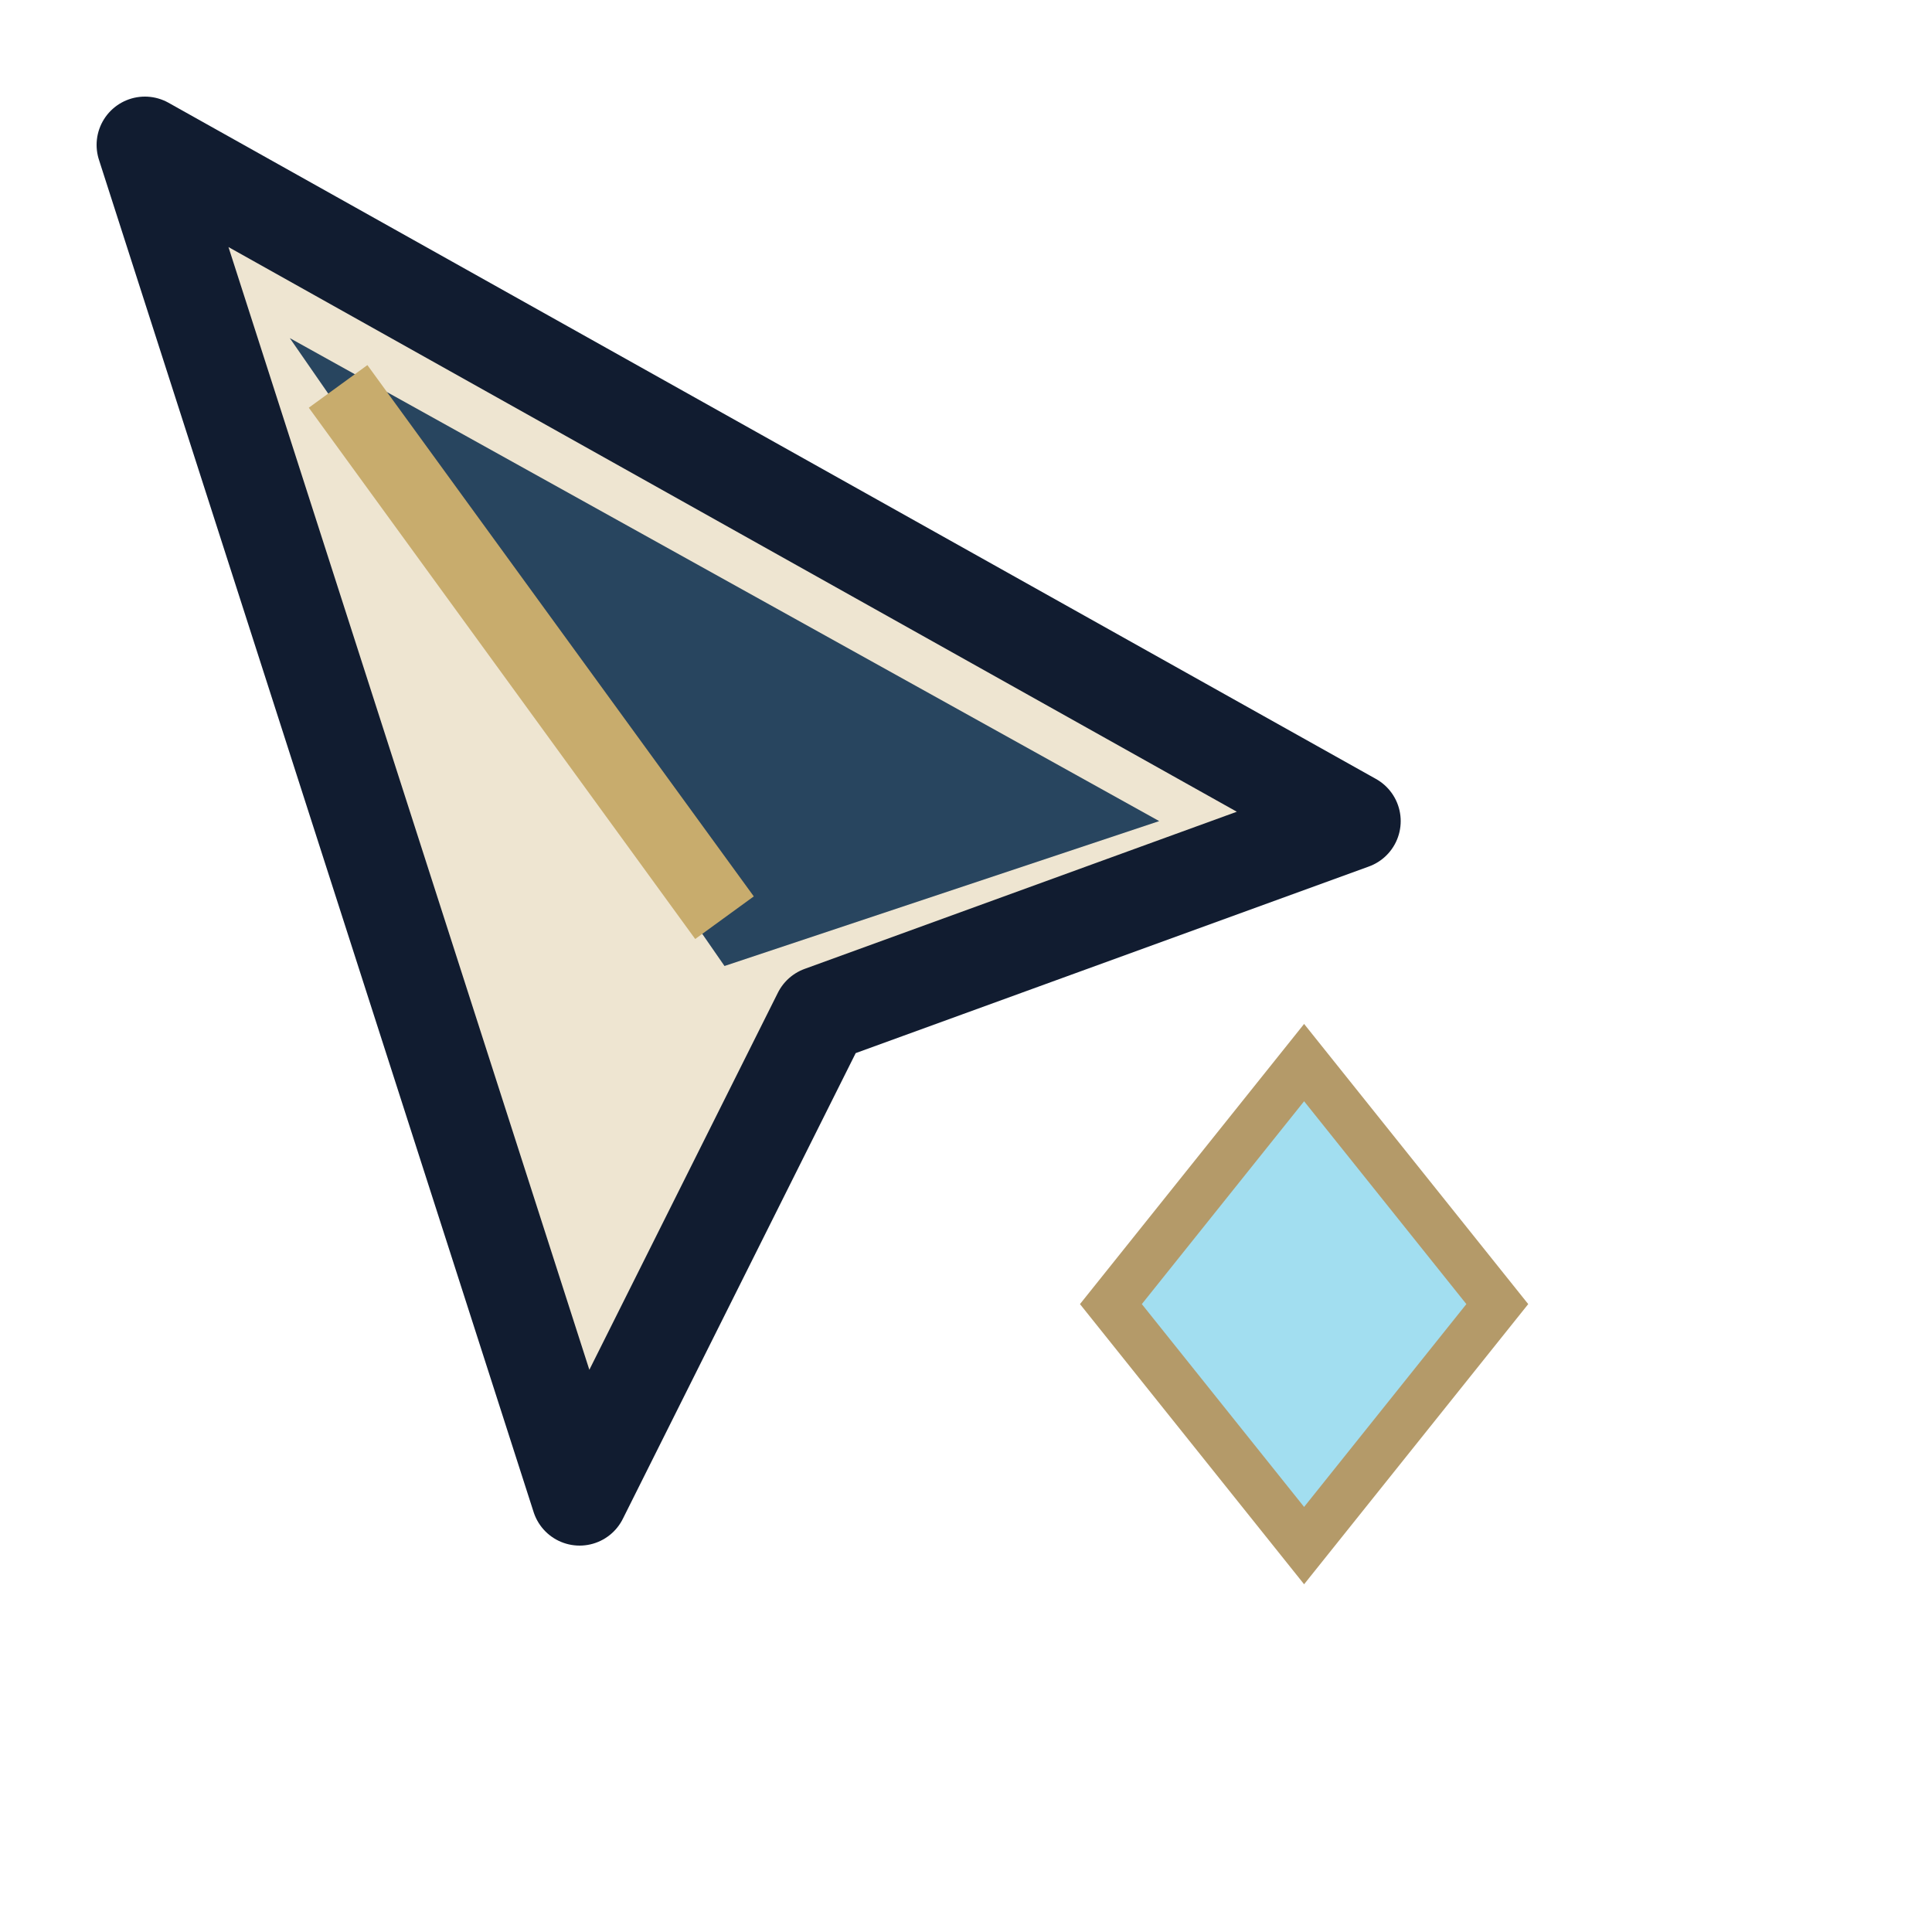
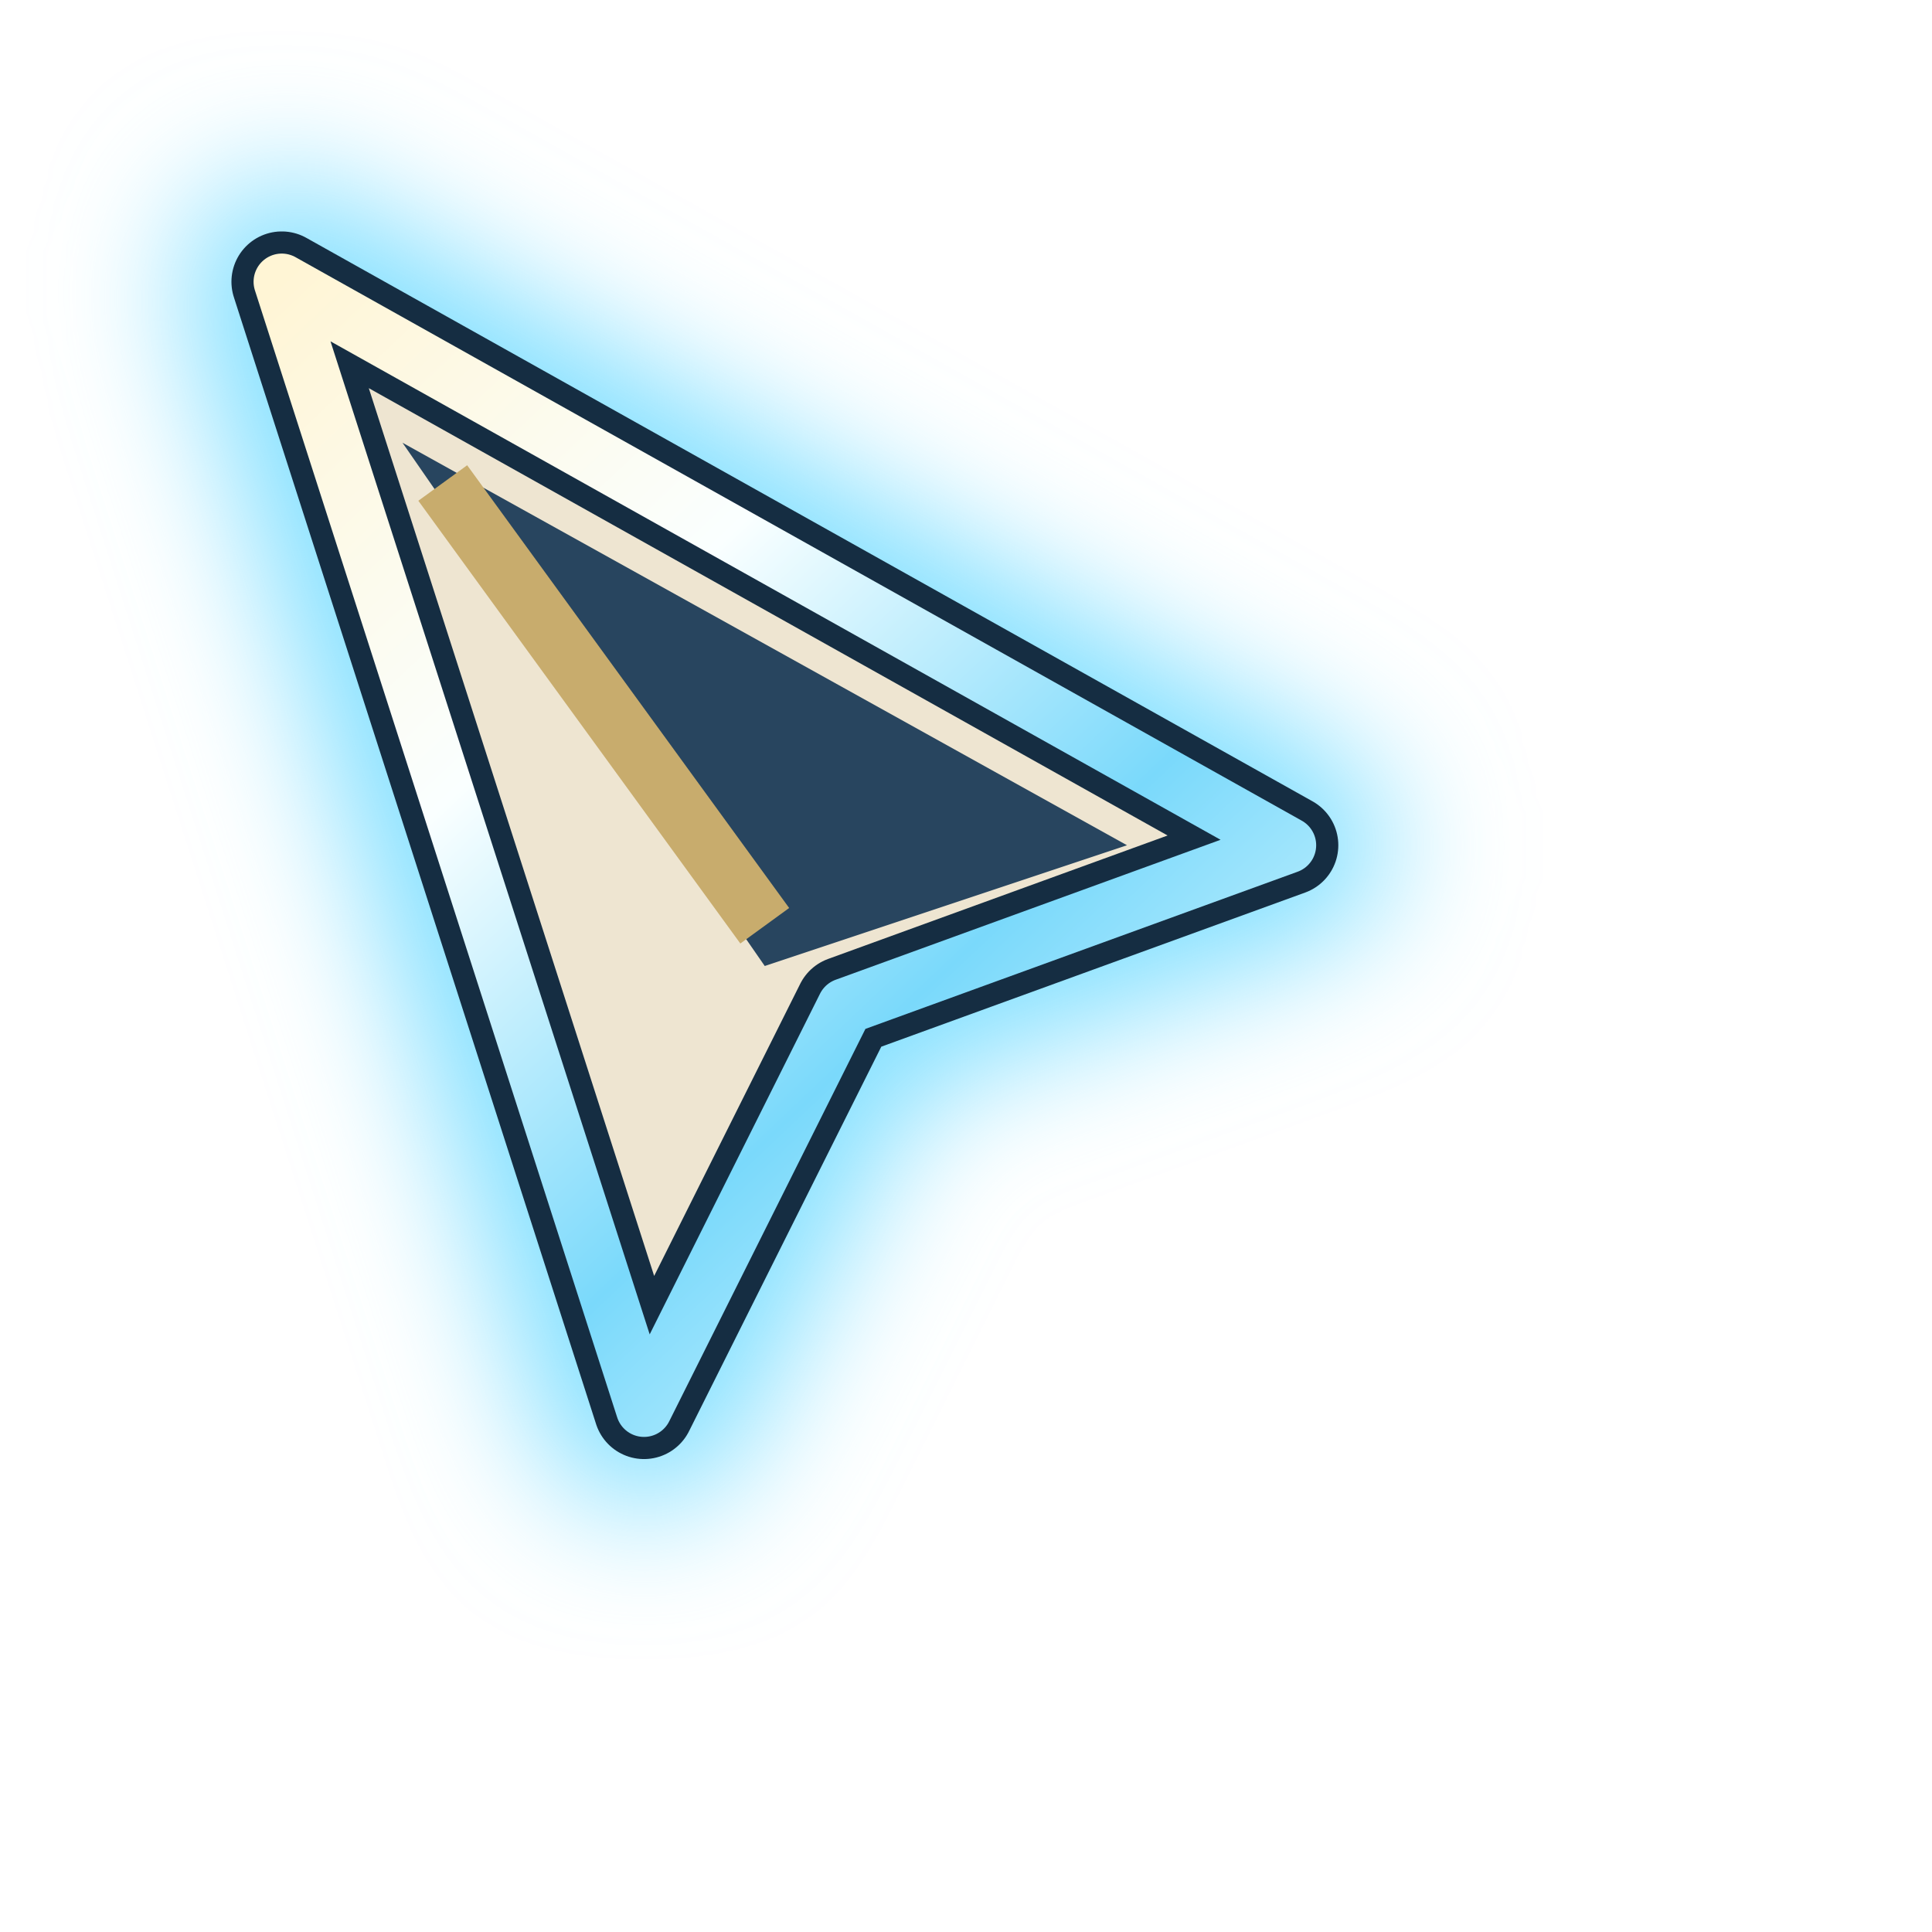
- <svg xmlns="http://www.w3.org/2000/svg" width="40" height="40" viewBox="0 0 40 40">
-   <path d="M3 3 12 31 17 21 28 17Z" fill="#eee5d1" stroke="#111c30" stroke-width="2" stroke-linejoin="round" />
+ <svg xmlns="http://www.w3.org/2000/svg" width="48" height="48" viewBox="-4 -4 48 48">
+   <defs>
+     <path id="rim" d="M3 3 12 31 17 21 28 17Z" />
+     <linearGradient id="silver" x2=".85" y2="1" gradientUnits="objectBoundingBox">
+       <stop stop-color="#fff5d5" />
+       <stop offset=".35" stop-color="#faffff" />
+       <stop offset=".68" stop-color="#7ad9fb" />
+       <stop offset="1" stop-color="#e6fbff" />
+     </linearGradient>
+     <filter id="bloom" x="-50%" y="-50%" width="200%" height="200%">
+       <feGaussianBlur stdDeviation="1.65" />
+     </filter>
+   </defs>
+   <g stroke-linejoin="round">
+     <use href="#rim" fill="none" stroke="#80dfff" stroke-width="5" filter="url(#bloom)" />
+     <use href="#rim" fill="#eee5d1" stroke="#152d42" stroke-width="2.5" />
+     <use href="#rim" fill="none" stroke="url(#silver)" stroke-width="1.4" />
+   </g>
  <path d="m6 7 9 13 9-3Z" fill="#28455f" />
  <path d="m7 8 8 11" stroke="#c8ac6d" stroke-width="1.5" />
-   <path d="m27 22 4 5-4 5-4-5Z" fill="#a2def0" stroke="#b49a69" />
</svg>
